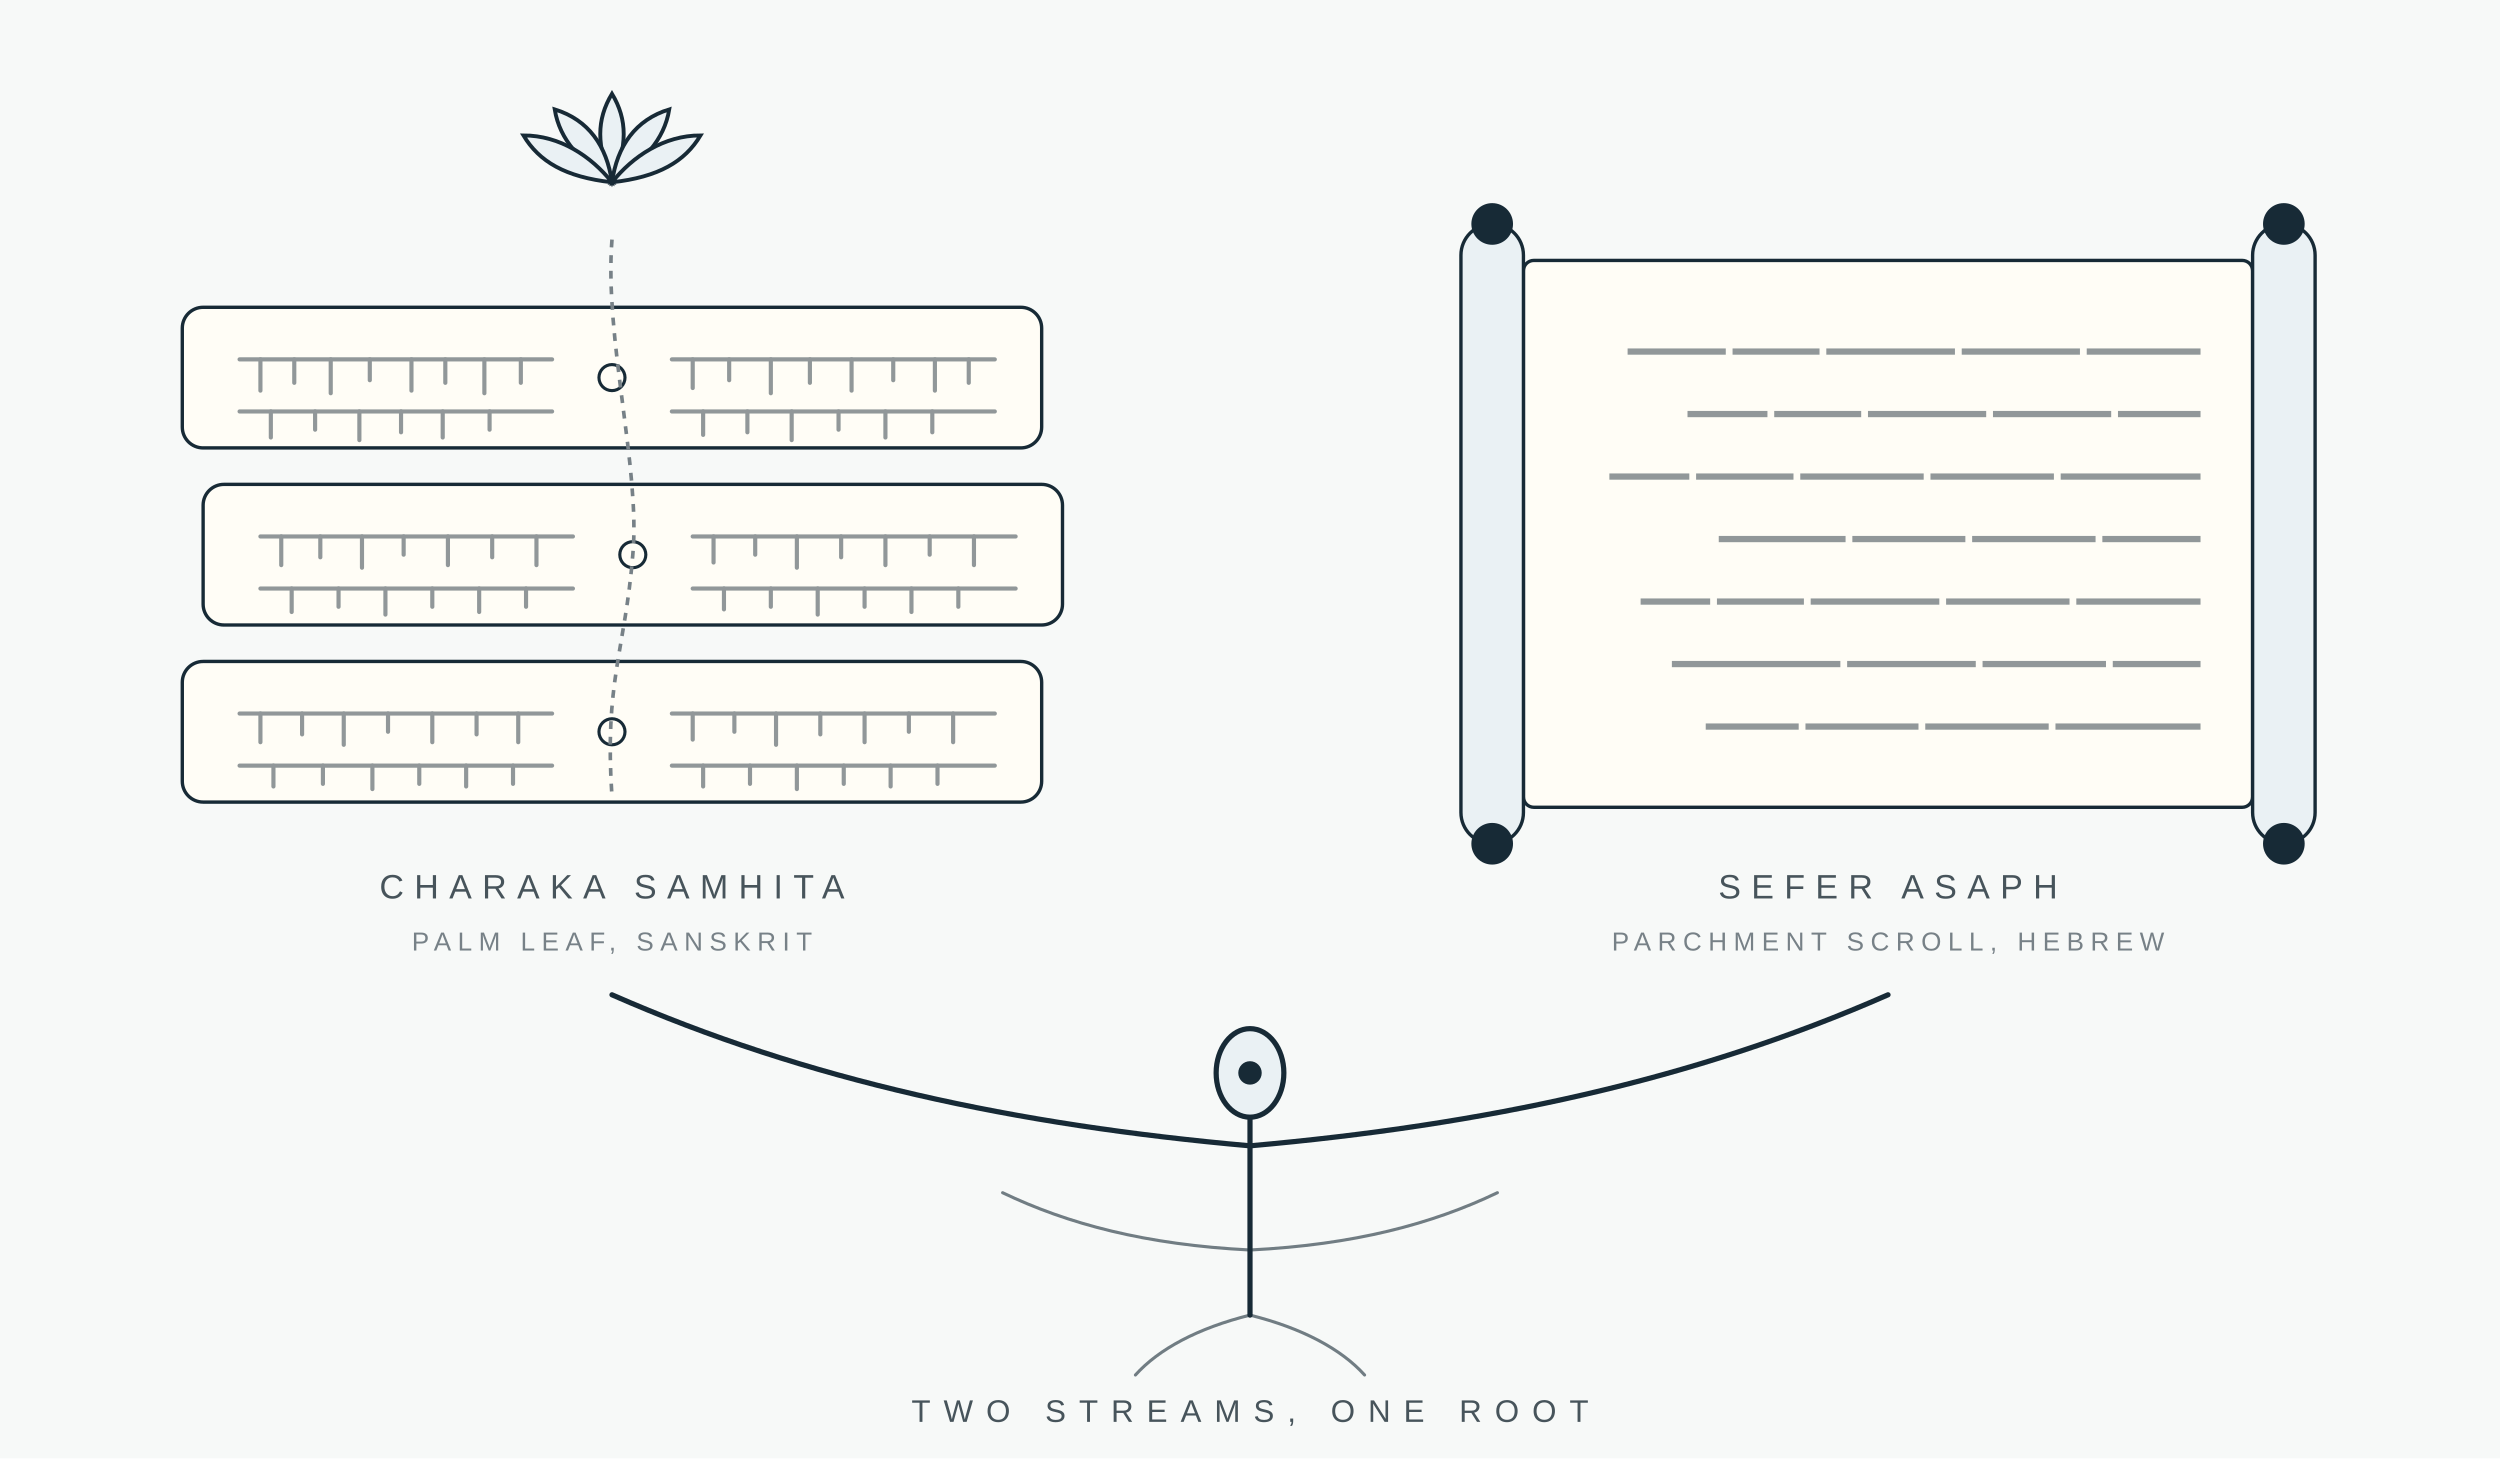
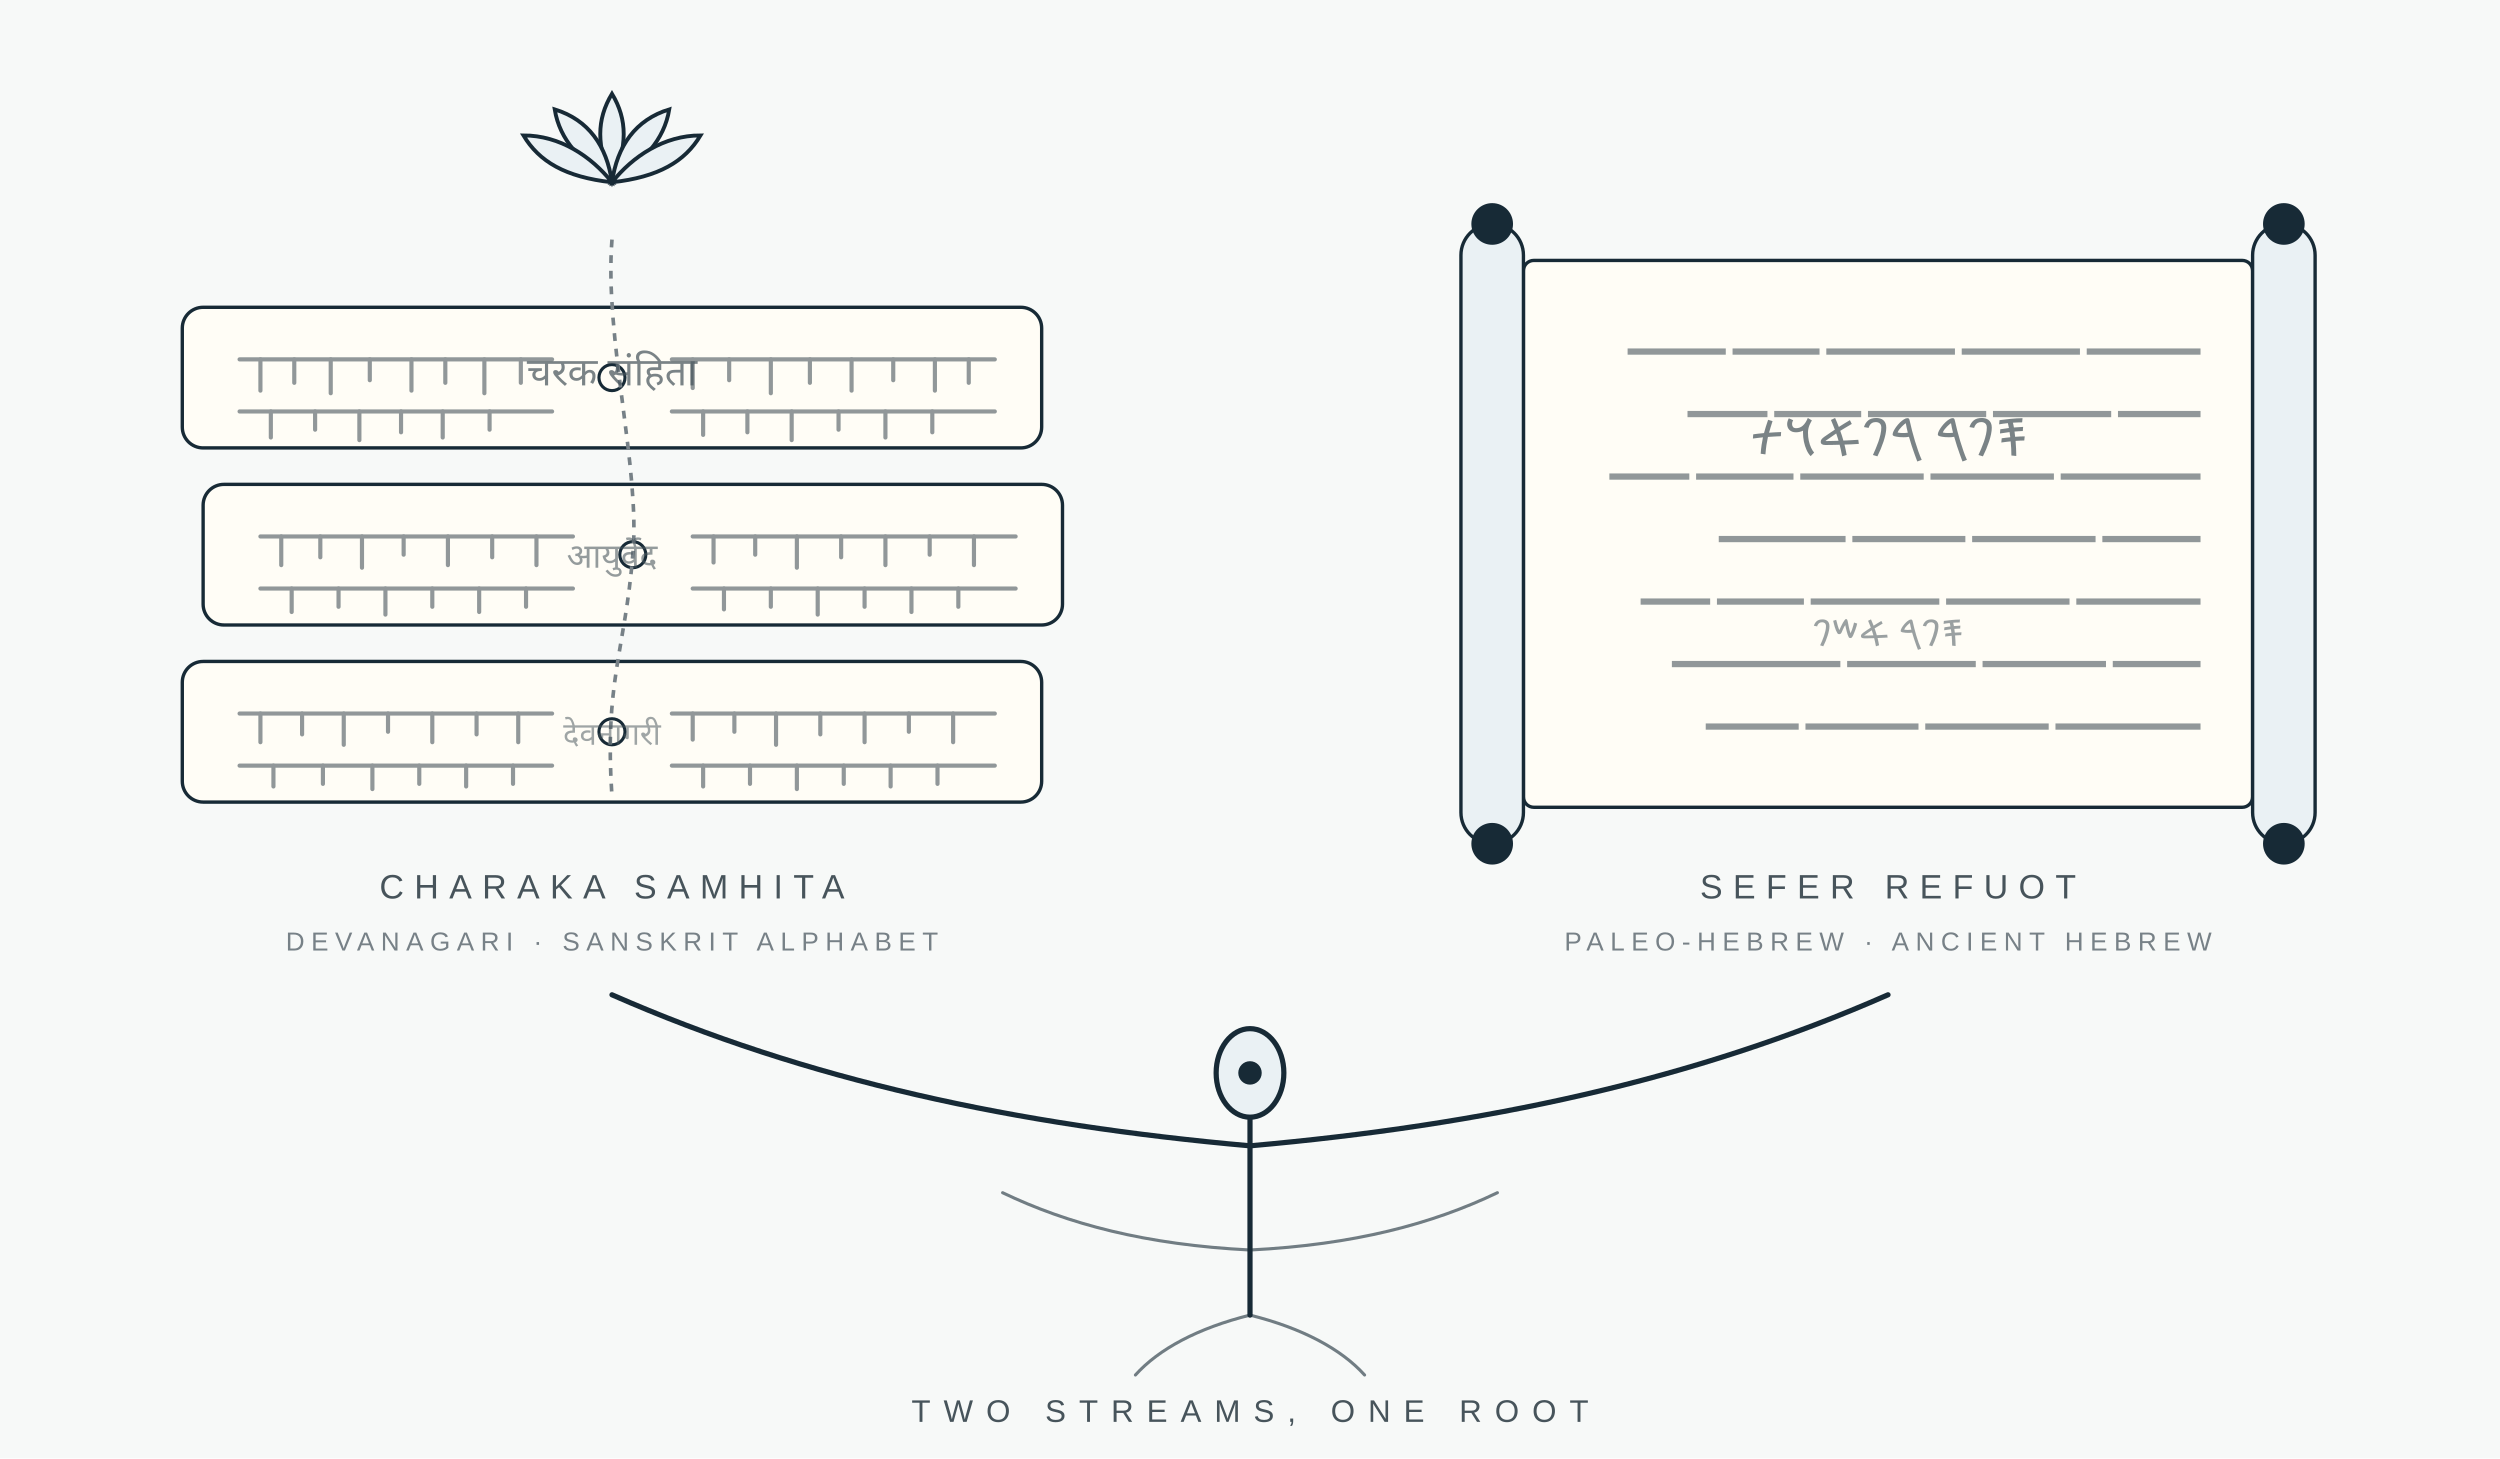
<svg xmlns="http://www.w3.org/2000/svg" width="100%" viewBox="0 0 960 560" role="img">
  <rect width="960" height="560" fill="#F7F9F8" />
  <g>
    <g>
      <rect x="70" y="118" width="330" height="54" rx="8" fill="#FFFDF6" stroke="#172A36" stroke-width="1.3" />
      <rect x="78" y="186" width="330" height="54" rx="8" fill="#FFFDF6" stroke="#172A36" stroke-width="1.3" />
      <rect x="70" y="254" width="330" height="54" rx="8" fill="#FFFDF6" stroke="#172A36" stroke-width="1.3" />
    </g>
    <circle cx="235" cy="145" r="5" fill="none" stroke="#172A36" stroke-width="1.2" />
    <circle cx="243" cy="213" r="5" fill="none" stroke="#172A36" stroke-width="1.2" />
    <circle cx="235" cy="281" r="5" fill="none" stroke="#172A36" stroke-width="1.2" />
    <path d="M235 92 C232 130 246 180 243 213 C240 250 232 262 235 306" fill="none" stroke="#778187" stroke-width="1.4" stroke-dasharray="3 3" />
    <g stroke="#47545B" stroke-width="1.6" opacity="0.6" stroke-linecap="round">
      <line x1="92" y1="138" x2="212" y2="138" />
      <line x1="100" y1="138" x2="100" y2="150" />
      <line x1="113" y1="138" x2="113" y2="147" />
      <line x1="127" y1="138" x2="127" y2="151" />
      <line x1="142" y1="138" x2="142" y2="146" />
      <line x1="158" y1="138" x2="158" y2="150" />
      <line x1="171" y1="138" x2="171" y2="147" />
      <line x1="186" y1="138" x2="186" y2="151" />
      <line x1="200" y1="138" x2="200" y2="147" />
      <line x1="92" y1="158" x2="212" y2="158" />
      <line x1="104" y1="158" x2="104" y2="168" />
      <line x1="121" y1="158" x2="121" y2="165" />
      <line x1="138" y1="158" x2="138" y2="169" />
      <line x1="154" y1="158" x2="154" y2="166" />
      <line x1="170" y1="158" x2="170" y2="168" />
      <line x1="188" y1="158" x2="188" y2="165" />
      <line x1="258" y1="138" x2="382" y2="138" />
      <line x1="266" y1="138" x2="266" y2="149" />
      <line x1="280" y1="138" x2="280" y2="146" />
      <line x1="296" y1="138" x2="296" y2="151" />
      <line x1="311" y1="138" x2="311" y2="147" />
      <line x1="327" y1="138" x2="327" y2="150" />
      <line x1="343" y1="138" x2="343" y2="146" />
      <line x1="359" y1="138" x2="359" y2="150" />
      <line x1="372" y1="138" x2="372" y2="147" />
      <line x1="258" y1="158" x2="382" y2="158" />
      <line x1="270" y1="158" x2="270" y2="167" />
      <line x1="287" y1="158" x2="287" y2="166" />
      <line x1="304" y1="158" x2="304" y2="169" />
      <line x1="322" y1="158" x2="322" y2="165" />
      <line x1="340" y1="158" x2="340" y2="168" />
      <line x1="358" y1="158" x2="358" y2="166" />
      <line x1="100" y1="206" x2="220" y2="206" />
      <line x1="108" y1="206" x2="108" y2="217" />
      <line x1="123" y1="206" x2="123" y2="214" />
      <line x1="139" y1="206" x2="139" y2="218" />
      <line x1="155" y1="206" x2="155" y2="213" />
      <line x1="172" y1="206" x2="172" y2="217" />
      <line x1="189" y1="206" x2="189" y2="214" />
      <line x1="206" y1="206" x2="206" y2="217" />
      <line x1="100" y1="226" x2="220" y2="226" />
      <line x1="112" y1="226" x2="112" y2="235" />
      <line x1="130" y1="226" x2="130" y2="233" />
      <line x1="148" y1="226" x2="148" y2="236" />
      <line x1="166" y1="226" x2="166" y2="233" />
      <line x1="184" y1="226" x2="184" y2="235" />
      <line x1="202" y1="226" x2="202" y2="233" />
      <line x1="266" y1="206" x2="390" y2="206" />
      <line x1="274" y1="206" x2="274" y2="216" />
      <line x1="290" y1="206" x2="290" y2="213" />
      <line x1="306" y1="206" x2="306" y2="218" />
      <line x1="323" y1="206" x2="323" y2="214" />
      <line x1="340" y1="206" x2="340" y2="217" />
      <line x1="357" y1="206" x2="357" y2="213" />
      <line x1="374" y1="206" x2="374" y2="217" />
      <line x1="266" y1="226" x2="390" y2="226" />
      <line x1="278" y1="226" x2="278" y2="234" />
      <line x1="296" y1="226" x2="296" y2="233" />
      <line x1="314" y1="226" x2="314" y2="236" />
      <line x1="332" y1="226" x2="332" y2="233" />
      <line x1="350" y1="226" x2="350" y2="235" />
      <line x1="368" y1="226" x2="368" y2="233" />
      <line x1="92" y1="274" x2="212" y2="274" />
      <line x1="100" y1="274" x2="100" y2="285" />
      <line x1="116" y1="274" x2="116" y2="282" />
      <line x1="132" y1="274" x2="132" y2="286" />
      <line x1="149" y1="274" x2="149" y2="281" />
      <line x1="166" y1="274" x2="166" y2="285" />
      <line x1="183" y1="274" x2="183" y2="282" />
      <line x1="199" y1="274" x2="199" y2="285" />
      <line x1="92" y1="294" x2="212" y2="294" />
      <line x1="105" y1="294" x2="105" y2="302" />
      <line x1="124" y1="294" x2="124" y2="301" />
      <line x1="143" y1="294" x2="143" y2="303" />
      <line x1="161" y1="294" x2="161" y2="301" />
      <line x1="179" y1="294" x2="179" y2="302" />
      <line x1="197" y1="294" x2="197" y2="301" />
      <line x1="258" y1="274" x2="382" y2="274" />
      <line x1="266" y1="274" x2="266" y2="284" />
      <line x1="282" y1="274" x2="282" y2="281" />
      <line x1="298" y1="274" x2="298" y2="286" />
      <line x1="315" y1="274" x2="315" y2="282" />
      <line x1="332" y1="274" x2="332" y2="285" />
      <line x1="349" y1="274" x2="349" y2="281" />
      <line x1="366" y1="274" x2="366" y2="285" />
      <line x1="258" y1="294" x2="382" y2="294" />
      <line x1="270" y1="294" x2="270" y2="302" />
      <line x1="288" y1="294" x2="288" y2="301" />
      <line x1="306" y1="294" x2="306" y2="303" />
      <line x1="324" y1="294" x2="324" y2="301" />
      <line x1="342" y1="294" x2="342" y2="302" />
      <line x1="360" y1="294" x2="360" y2="301" />
    </g>
    <g stroke="#172A36" stroke-width="1.5" fill="#EAF1F4">
      <path d="M235 70 C229 56 229 46 235 36 C241 46 241 56 235 70 Z" />
      <path d="M235 70 C223 62 215 54 213 42 C226 46 233 56 235 70 Z" />
      <path d="M235 70 C247 62 255 54 257 42 C244 46 237 56 235 70 Z" />
      <path d="M235 70 C217 68 207 62 201 52 C215 52 227 60 235 70 Z" />
      <path d="M235 70 C253 68 263 62 269 52 C255 52 243 60 235 70 Z" />
    </g>
+     <text x="235" y="148" text-anchor="middle" font-family="Noto Sans Devanagari, Poppins, Arial, sans-serif" font-size="15" fill="#47545B" opacity="0.72">चरक संहिता</text>
+     <text x="235" y="218" text-anchor="middle" font-family="Noto Sans Devanagari, Poppins, Arial, sans-serif" font-size="13" fill="#47545B" opacity="0.58">आयुर्वेद</text>
+     <text x="235" y="286" text-anchor="middle" font-family="Noto Sans Devanagari, Poppins, Arial, sans-serif" font-size="12" fill="#47545B" opacity="0.52">देवनागरी</text>
    <text x="235" y="345" text-anchor="middle" font-family="Poppins, Arial, sans-serif" font-size="13" letter-spacing="4" fill="#47545B">CHARAKA SAMHITA</text>
-     <text x="235" y="365" text-anchor="middle" font-family="Poppins, Arial, sans-serif" font-size="10" letter-spacing="2.5" fill="#778187">PALM LEAF, SANSKRIT</text>
+     <text x="235" y="365" text-anchor="middle" font-family="Poppins, Arial, sans-serif" font-size="10" letter-spacing="2.5" fill="#778187">DEVANAGARI · SANSKRIT ALPHABET</text>
  </g>
  <g>
    <rect x="585" y="100" width="280" height="210" rx="4" fill="#FFFDF6" stroke="#172A36" stroke-width="1.3" />
    <rect x="561" y="86" width="24" height="238" rx="12" fill="#EAF1F4" stroke="#172A36" stroke-width="1.3" />
    <rect x="865" y="86" width="24" height="238" rx="12" fill="#EAF1F4" stroke="#172A36" stroke-width="1.3" />
    <circle cx="573" cy="86" r="8" fill="#172A36" />
    <circle cx="573" cy="324" r="8" fill="#172A36" />
    <circle cx="877" cy="86" r="8" fill="#172A36" />
    <circle cx="877" cy="324" r="8" fill="#172A36" />
    <g stroke="#47545B" stroke-width="2.4" opacity="0.6" stroke-linecap="butt">
      <line x1="845" y1="135" x2="625" y2="135" />
      <line x1="845" y1="159" x2="648" y2="159" />
      <line x1="845" y1="183" x2="618" y2="183" />
      <line x1="845" y1="207" x2="660" y2="207" />
      <line x1="845" y1="231" x2="630" y2="231" />
      <line x1="845" y1="255" x2="642" y2="255" />
      <line x1="845" y1="279" x2="655" y2="279" />
    </g>
    <g stroke="#FFFDF6" stroke-width="2.6">
      <line x1="800" y1="133" x2="800" y2="137" />
      <line x1="752" y1="133" x2="752" y2="137" />
      <line x1="700" y1="133" x2="700" y2="137" />
      <line x1="664" y1="133" x2="664" y2="137" />
      <line x1="812" y1="157" x2="812" y2="161" />
      <line x1="764" y1="157" x2="764" y2="161" />
      <line x1="716" y1="157" x2="716" y2="161" />
      <line x1="680" y1="157" x2="680" y2="161" />
      <line x1="790" y1="181" x2="790" y2="185" />
      <line x1="740" y1="181" x2="740" y2="185" />
      <line x1="690" y1="181" x2="690" y2="185" />
      <line x1="650" y1="181" x2="650" y2="185" />
      <line x1="806" y1="205" x2="806" y2="209" />
      <line x1="756" y1="205" x2="756" y2="209" />
      <line x1="710" y1="205" x2="710" y2="209" />
      <line x1="796" y1="229" x2="796" y2="233" />
      <line x1="746" y1="229" x2="746" y2="233" />
      <line x1="694" y1="229" x2="694" y2="233" />
      <line x1="658" y1="229" x2="658" y2="233" />
      <line x1="810" y1="253" x2="810" y2="257" />
      <line x1="760" y1="253" x2="760" y2="257" />
      <line x1="708" y1="253" x2="708" y2="257" />
      <line x1="788" y1="277" x2="788" y2="281" />
      <line x1="738" y1="277" x2="738" y2="281" />
      <line x1="692" y1="277" x2="692" y2="281" />
    </g>
-     <text x="725" y="345" text-anchor="middle" font-family="Poppins, Arial, sans-serif" font-size="13" letter-spacing="4" fill="#47545B">SEFER ASAPH</text>
-     <text x="725" y="365" text-anchor="middle" font-family="Poppins, Arial, sans-serif" font-size="10" letter-spacing="2.5" fill="#778187">PARCHMENT SCROLL, HEBREW</text>
+     <text x="725" y="175" text-anchor="middle" font-family="Noto Sans Phoenician, serif" font-size="20" fill="#47545B" opacity="0.72">𐤎𐤐𐤓 𐤓𐤐𐤀𐤅𐤕</text>
+     <text x="725" y="248" text-anchor="middle" font-family="Noto Sans Phoenician, serif" font-size="14" fill="#47545B" opacity="0.55">𐤎𐤐𐤓 𐤀𐤔𐤐</text>
+     <text x="725" y="345" text-anchor="middle" font-family="Poppins, Arial, sans-serif" font-size="13" letter-spacing="4" fill="#47545B">SEFER REFUOT</text>
+     <text x="725" y="365" text-anchor="middle" font-family="Poppins, Arial, sans-serif" font-size="10" letter-spacing="2.5" fill="#778187">PALEO-HEBREW · ANCIENT HEBREW</text>
  </g>
  <g stroke="#172A36" stroke-width="2" fill="none" stroke-linecap="round">
    <path d="M480 505 C480 470 480 440 480 415" />
    <path d="M480 440 C390 432 310 415 235 382" />
    <path d="M480 440 C570 432 650 415 725 382" />
    <path d="M480 480 C440 478 410 470 385 458" stroke-width="1.2" opacity="0.6" />
    <path d="M480 480 C520 478 550 470 575 458" stroke-width="1.2" opacity="0.6" />
    <path d="M480 505 C460 510 445 518 436 528" stroke-width="1.2" opacity="0.6" />
    <path d="M480 505 C500 510 515 518 524 528" stroke-width="1.2" opacity="0.6" />
  </g>
  <ellipse cx="480" cy="412" rx="13" ry="17" fill="#EAF1F4" stroke="#172A36" stroke-width="2" />
  <circle cx="480" cy="412" r="4.5" fill="#172A36" />
  <text x="480" y="546" text-anchor="middle" font-family="Poppins, Arial, sans-serif" font-size="12" letter-spacing="5" fill="#47545B">TWO STREAMS, ONE ROOT</text>
</svg>
